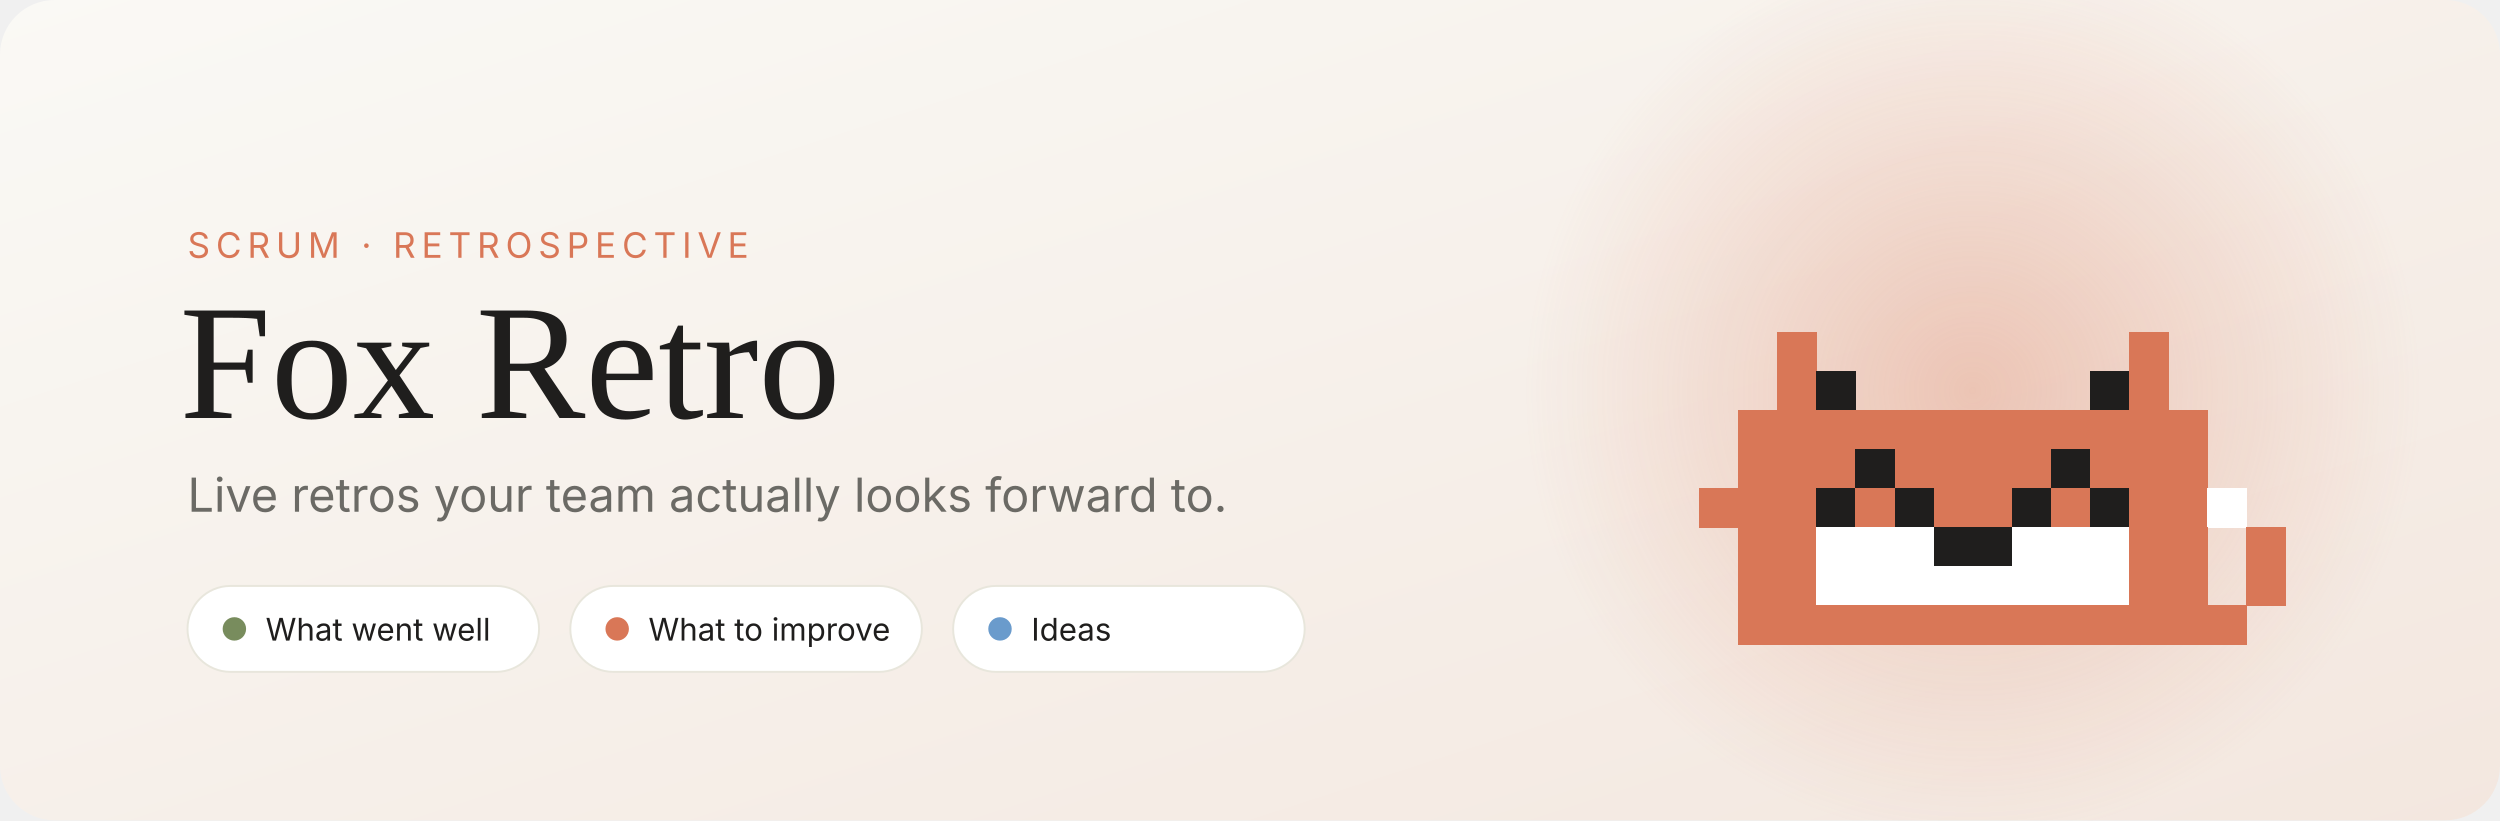
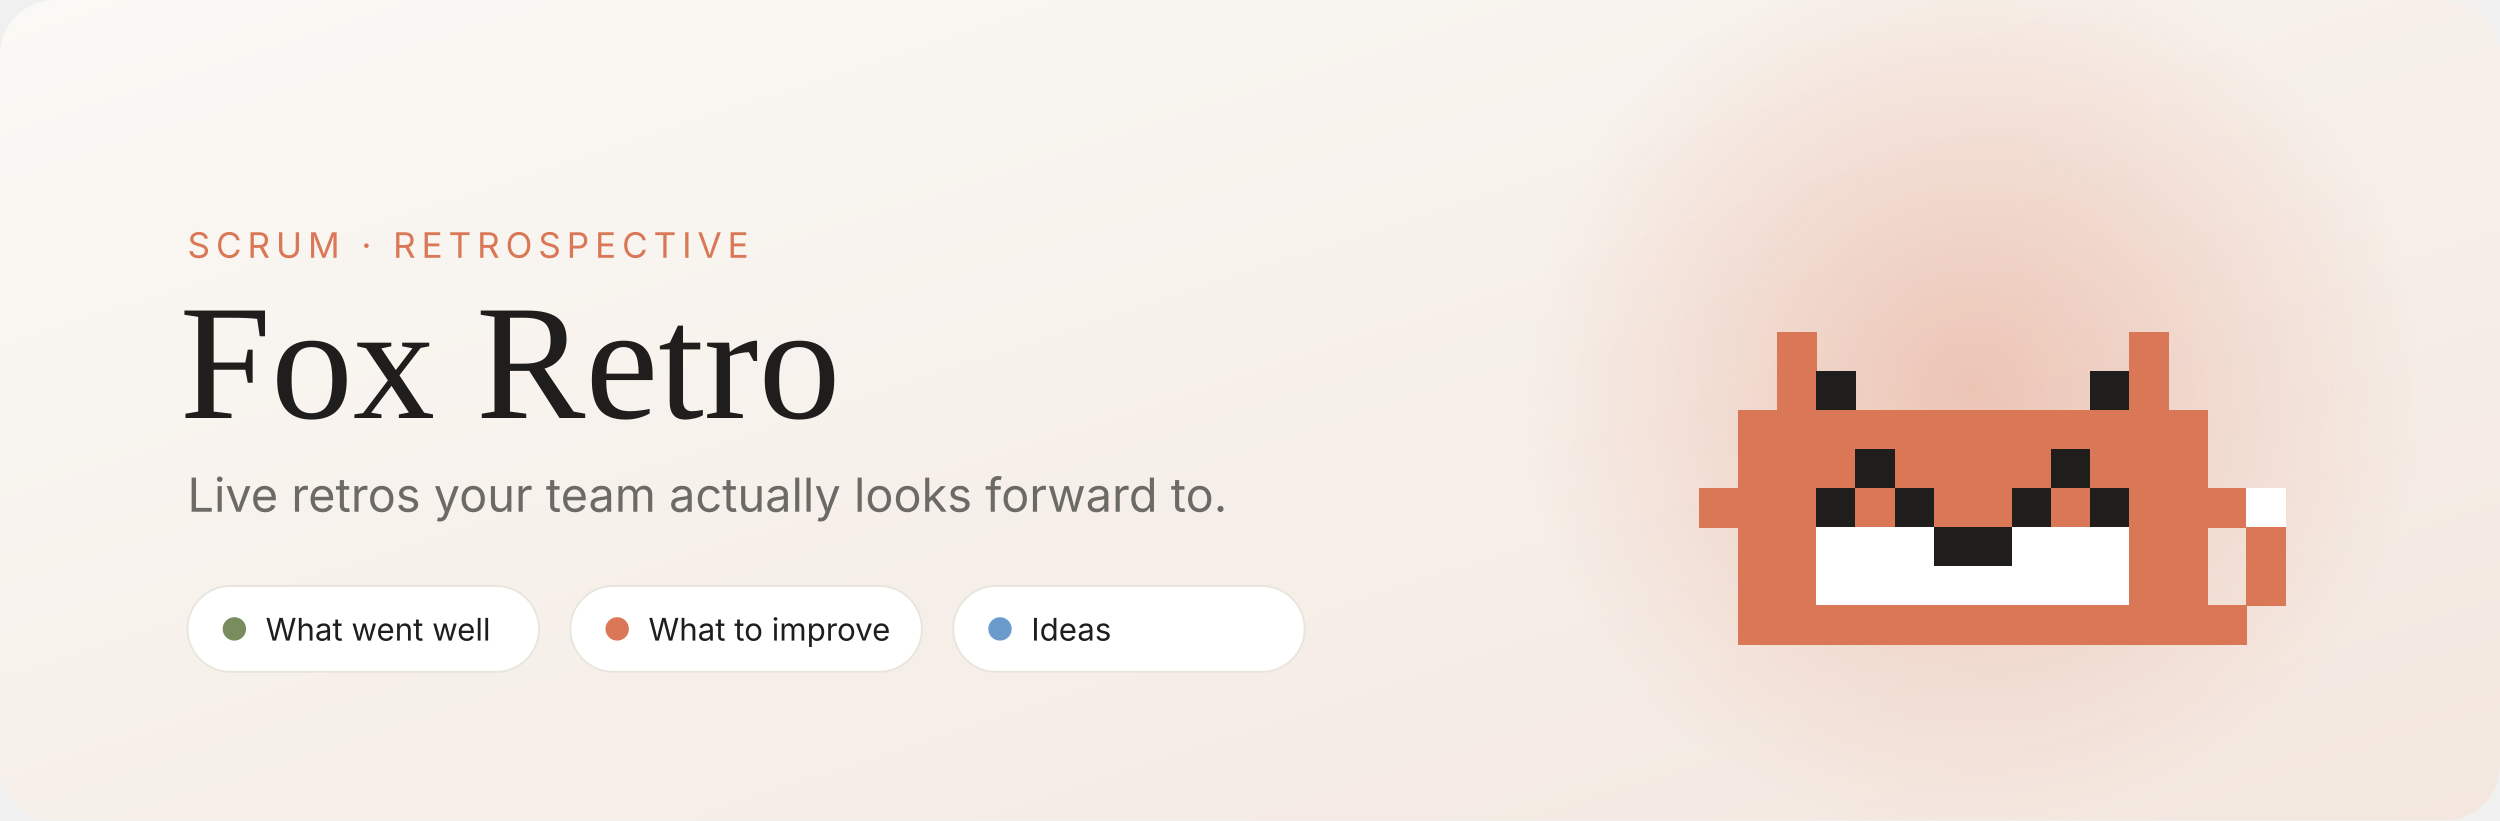
<svg xmlns="http://www.w3.org/2000/svg" width="1280" height="420" viewBox="0 0 1280 420">
  <defs>
    <linearGradient id="bg" x1="0" y1="0" x2="1" y2="1">
      <stop offset="0" stop-color="#FAF9F5" />
      <stop offset="1" stop-color="#F3E7DF" />
    </linearGradient>
    <radialGradient id="glow" cx="0.5" cy="0.5" r="0.5">
      <stop offset="0" stop-color="#D97757" stop-opacity="0.35" />
      <stop offset="1" stop-color="#D97757" stop-opacity="0" />
    </radialGradient>
  </defs>
  <rect width="1280" height="420" rx="28" fill="url(#bg)" />
  <circle cx="1010" cy="200" r="230" fill="url(#glow)" />
  <text x="96" y="132" font-family="Inter, Segoe UI, Helvetica, Arial, sans-serif" font-size="18" letter-spacing="3" fill="#D97757">SCRUM · RETROSPECTIVE</text>
  <text x="92" y="214" font-family="Georgia, 'Times New Roman', serif" font-size="84" fill="#1F1E1D">Fox Retro</text>
  <text x="96" y="262" font-family="Inter, Segoe UI, Helvetica, Arial, sans-serif" font-size="24" fill="#6B6A65">Live retros your team actually looks forward to.</text>
  <g transform="translate(96 300)">
    <rect width="180" height="44" rx="22" fill="#FFFFFF" stroke="#E8E6DC" />
    <circle cx="24" cy="22" r="6" fill="#788C5D" />
    <text x="40" y="28" font-family="Inter, Segoe UI, Helvetica, Arial, sans-serif" font-size="16" fill="#1F1E1D">What went well</text>
  </g>
  <g transform="translate(292 300)">
    <rect width="180" height="44" rx="22" fill="#FFFFFF" stroke="#E8E6DC" />
    <circle cx="24" cy="22" r="6" fill="#D97757" />
    <text x="40" y="28" font-family="Inter, Segoe UI, Helvetica, Arial, sans-serif" font-size="16" fill="#1F1E1D">What to improve</text>
  </g>
  <g transform="translate(488 300)">
    <rect width="180" height="44" rx="22" fill="#FFFFFF" stroke="#E8E6DC" />
    <circle cx="24" cy="22" r="6" fill="#6A9BCC" />
    <text x="40" y="28" font-family="Inter, Segoe UI, Helvetica, Arial, sans-serif" font-size="16" fill="#1F1E1D">Ideas</text>
  </g>
  <g transform="translate(850 90) scale(20)" shape-rendering="crispEdges">
    <g id="blight0" display="inline">
      <rect x="3" y="4" width="1.02" height="1.02" fill="#D97757" />
      <rect x="12" y="4" width="1.02" height="1.02" fill="#D97757" />
      <rect x="3" y="5" width="1.02" height="1.02" fill="#D97757" />
      <rect x="4" y="5" width="1.02" height="1.02" fill="#1F1E1D" />
      <rect x="11" y="5" width="1.02" height="1.02" fill="#1F1E1D" />
      <rect x="12" y="5" width="1.02" height="1.02" fill="#D97757" />
      <rect x="2" y="6" width="1.02" height="1.02" fill="#D97757" />
      <rect x="3" y="6" width="1.02" height="1.02" fill="#D97757" />
      <rect x="4" y="6" width="1.02" height="1.02" fill="#D97757" />
      <rect x="5" y="6" width="1.02" height="1.02" fill="#D97757" />
      <rect x="6" y="6" width="1.02" height="1.02" fill="#D97757" />
      <rect x="7" y="6" width="1.02" height="1.02" fill="#D97757" />
      <rect x="8" y="6" width="1.02" height="1.02" fill="#D97757" />
      <rect x="9" y="6" width="1.02" height="1.02" fill="#D97757" />
      <rect x="10" y="6" width="1.02" height="1.02" fill="#D97757" />
      <rect x="11" y="6" width="1.02" height="1.02" fill="#D97757" />
      <rect x="12" y="6" width="1.02" height="1.02" fill="#D97757" />
      <rect x="13" y="6" width="1.02" height="1.02" fill="#D97757" />
      <rect x="2" y="7" width="1.02" height="1.02" fill="#D97757" />
      <rect x="3" y="7" width="1.02" height="1.02" fill="#D97757" />
      <rect x="4" y="7" width="1.02" height="1.02" fill="#D97757" />
      <rect x="5" y="7" width="1.02" height="1.02" fill="#1F1E1D" />
      <rect x="6" y="7" width="1.02" height="1.02" fill="#D97757" />
      <rect x="7" y="7" width="1.02" height="1.02" fill="#D97757" />
      <rect x="8" y="7" width="1.02" height="1.02" fill="#D97757" />
      <rect x="9" y="7" width="1.02" height="1.02" fill="#D97757" />
      <rect x="10" y="7" width="1.02" height="1.02" fill="#1F1E1D" />
      <rect x="11" y="7" width="1.02" height="1.02" fill="#D97757" />
      <rect x="12" y="7" width="1.02" height="1.02" fill="#D97757" />
      <rect x="13" y="7" width="1.02" height="1.02" fill="#D97757" />
      <rect x="1" y="8" width="1.02" height="1.02" fill="#D97757" />
      <rect x="2" y="8" width="1.02" height="1.02" fill="#D97757" />
      <rect x="3" y="8" width="1.02" height="1.02" fill="#D97757" />
      <rect x="4" y="8" width="1.02" height="1.02" fill="#1F1E1D" />
      <rect x="5" y="8" width="1.02" height="1.02" fill="#D97757" />
      <rect x="6" y="8" width="1.02" height="1.02" fill="#1F1E1D" />
      <rect x="7" y="8" width="1.02" height="1.02" fill="#D97757" />
      <rect x="8" y="8" width="1.02" height="1.02" fill="#D97757" />
      <rect x="9" y="8" width="1.02" height="1.02" fill="#1F1E1D" />
      <rect x="10" y="8" width="1.02" height="1.02" fill="#D97757" />
      <rect x="11" y="8" width="1.02" height="1.02" fill="#1F1E1D" />
      <rect x="12" y="8" width="1.02" height="1.02" fill="#D97757" />
      <rect x="13" y="8" width="1.02" height="1.02" fill="#D97757" />
-       <rect x="14" y="8" width="1.02" height="1.02" fill="#FFFFFF" />
+       <rect x="14" y="8" width="1.02" height="1.02" fill="#D97757" />
+       <rect x="15" y="8" width="1.02" height="1.02" fill="#FFFFFF" />
      <rect x="2" y="9" width="1.02" height="1.02" fill="#D97757" />
      <rect x="3" y="9" width="1.02" height="1.02" fill="#D97757" />
      <rect x="4" y="9" width="1.02" height="1.02" fill="#FFFFFF" />
      <rect x="5" y="9" width="1.02" height="1.02" fill="#FFFFFF" />
      <rect x="6" y="9" width="1.02" height="1.02" fill="#FFFFFF" />
      <rect x="7" y="9" width="1.02" height="1.02" fill="#1F1E1D" />
      <rect x="8" y="9" width="1.02" height="1.02" fill="#1F1E1D" />
      <rect x="9" y="9" width="1.02" height="1.02" fill="#FFFFFF" />
      <rect x="10" y="9" width="1.02" height="1.02" fill="#FFFFFF" />
      <rect x="11" y="9" width="1.02" height="1.02" fill="#FFFFFF" />
      <rect x="12" y="9" width="1.02" height="1.02" fill="#D97757" />
      <rect x="13" y="9" width="1.02" height="1.02" fill="#D97757" />
      <rect x="15" y="9" width="1.02" height="1.02" fill="#D97757" />
      <rect x="2" y="10" width="1.02" height="1.02" fill="#D97757" />
      <rect x="3" y="10" width="1.02" height="1.02" fill="#D97757" />
      <rect x="4" y="10" width="1.02" height="1.02" fill="#FFFFFF" />
      <rect x="5" y="10" width="1.02" height="1.02" fill="#FFFFFF" />
      <rect x="6" y="10" width="1.02" height="1.02" fill="#FFFFFF" />
      <rect x="7" y="10" width="1.02" height="1.02" fill="#FFFFFF" />
      <rect x="8" y="10" width="1.02" height="1.02" fill="#FFFFFF" />
      <rect x="9" y="10" width="1.02" height="1.02" fill="#FFFFFF" />
      <rect x="10" y="10" width="1.02" height="1.02" fill="#FFFFFF" />
      <rect x="11" y="10" width="1.02" height="1.02" fill="#FFFFFF" />
      <rect x="12" y="10" width="1.02" height="1.02" fill="#D97757" />
      <rect x="13" y="10" width="1.02" height="1.02" fill="#D97757" />
      <rect x="15" y="10" width="1.02" height="1.02" fill="#D97757" />
      <rect x="2" y="11" width="1.02" height="1.02" fill="#D97757" />
      <rect x="3" y="11" width="1.02" height="1.02" fill="#D97757" />
      <rect x="4" y="11" width="1.02" height="1.02" fill="#D97757" />
      <rect x="5" y="11" width="1.02" height="1.02" fill="#D97757" />
      <rect x="6" y="11" width="1.02" height="1.02" fill="#D97757" />
      <rect x="7" y="11" width="1.02" height="1.02" fill="#D97757" />
      <rect x="8" y="11" width="1.02" height="1.02" fill="#D97757" />
      <rect x="9" y="11" width="1.02" height="1.02" fill="#D97757" />
      <rect x="10" y="11" width="1.02" height="1.02" fill="#D97757" />
      <rect x="11" y="11" width="1.02" height="1.02" fill="#D97757" />
      <rect x="12" y="11" width="1.02" height="1.02" fill="#D97757" />
      <rect x="13" y="11" width="1.02" height="1.02" fill="#D97757" />
      <rect x="14" y="11" width="1.02" height="1.02" fill="#D97757" />
      <animate attributeName="display" dur="0.6s" repeatCount="indefinite" calcMode="discrete" keyTimes="0;0.167;0.333;0.5;0.667;0.833;1" values="inline;none;none;none;none;none;inline" />
    </g>
    <g id="blight1" display="none">
      <rect x="1" y="0" width="1.02" height="1.02" fill="#FFFFFF" />
      <rect x="15" y="0" width="1.02" height="1.02" fill="#FFFFFF" />
      <rect x="0" y="1" width="1.02" height="1.02" fill="#FFFFFF" />
      <rect x="3" y="1" width="1.02" height="1.02" fill="#D97757" />
      <rect x="12" y="1" width="1.02" height="1.02" fill="#D97757" />
      <rect x="3" y="2" width="1.02" height="1.02" fill="#D97757" />
      <rect x="4" y="2" width="1.02" height="1.02" fill="#1F1E1D" />
      <rect x="11" y="2" width="1.02" height="1.02" fill="#1F1E1D" />
      <rect x="12" y="2" width="1.02" height="1.02" fill="#D97757" />
      <rect x="1" y="3" width="1.02" height="1.02" fill="#D97757" />
      <rect x="3" y="3" width="1.02" height="1.02" fill="#D97757" />
      <rect x="4" y="3" width="1.02" height="1.02" fill="#D97757" />
      <rect x="5" y="3" width="1.02" height="1.02" fill="#D97757" />
      <rect x="6" y="3" width="1.02" height="1.02" fill="#D97757" />
      <rect x="7" y="3" width="1.02" height="1.02" fill="#D97757" />
      <rect x="8" y="3" width="1.02" height="1.02" fill="#D97757" />
      <rect x="9" y="3" width="1.02" height="1.02" fill="#D97757" />
      <rect x="10" y="3" width="1.02" height="1.02" fill="#D97757" />
      <rect x="11" y="3" width="1.02" height="1.02" fill="#D97757" />
      <rect x="12" y="3" width="1.02" height="1.02" fill="#D97757" />
      <rect x="14" y="3" width="1.02" height="1.02" fill="#D97757" />
      <rect x="1" y="4" width="1.02" height="1.02" fill="#D97757" />
      <rect x="3" y="4" width="1.02" height="1.02" fill="#D97757" />
      <rect x="4" y="4" width="1.02" height="1.02" fill="#D97757" />
      <rect x="5" y="4" width="1.02" height="1.02" fill="#D97757" />
      <rect x="6" y="4" width="1.02" height="1.02" fill="#D97757" />
      <rect x="7" y="4" width="1.02" height="1.02" fill="#D97757" />
      <rect x="8" y="4" width="1.02" height="1.02" fill="#D97757" />
      <rect x="9" y="4" width="1.02" height="1.02" fill="#D97757" />
      <rect x="10" y="4" width="1.02" height="1.02" fill="#D97757" />
      <rect x="11" y="4" width="1.02" height="1.02" fill="#D97757" />
      <rect x="12" y="4" width="1.02" height="1.02" fill="#D97757" />
      <rect x="14" y="4" width="1.02" height="1.02" fill="#D97757" />
      <rect x="2" y="5" width="1.02" height="1.02" fill="#D97757" />
      <rect x="3" y="5" width="1.02" height="1.02" fill="#D97757" />
      <rect x="4" y="5" width="1.02" height="1.02" fill="#D97757" />
      <rect x="5" y="5" width="1.02" height="1.02" fill="#1F1E1D" />
      <rect x="6" y="5" width="1.02" height="1.02" fill="#D97757" />
      <rect x="7" y="5" width="1.02" height="1.02" fill="#D97757" />
      <rect x="8" y="5" width="1.02" height="1.02" fill="#D97757" />
      <rect x="9" y="5" width="1.02" height="1.02" fill="#D97757" />
      <rect x="10" y="5" width="1.02" height="1.02" fill="#1F1E1D" />
      <rect x="11" y="5" width="1.02" height="1.02" fill="#D97757" />
      <rect x="12" y="5" width="1.02" height="1.02" fill="#D97757" />
      <rect x="13" y="5" width="1.02" height="1.02" fill="#D97757" />
      <rect x="3" y="6" width="1.02" height="1.02" fill="#D97757" />
      <rect x="4" y="6" width="1.02" height="1.02" fill="#1F1E1D" />
      <rect x="5" y="6" width="1.02" height="1.02" fill="#D97757" />
      <rect x="6" y="6" width="1.02" height="1.02" fill="#1F1E1D" />
      <rect x="7" y="6" width="1.02" height="1.02" fill="#D97757" />
      <rect x="8" y="6" width="1.02" height="1.02" fill="#D97757" />
      <rect x="9" y="6" width="1.02" height="1.02" fill="#1F1E1D" />
      <rect x="10" y="6" width="1.02" height="1.02" fill="#D97757" />
      <rect x="11" y="6" width="1.02" height="1.02" fill="#1F1E1D" />
      <rect x="12" y="6" width="1.02" height="1.02" fill="#D97757" />
-       <rect x="14" y="6" width="1.02" height="1.02" fill="#FFFFFF" />
+       <rect x="15" y="6" width="1.02" height="1.02" fill="#FFFFFF" />
      <rect x="3" y="7" width="1.02" height="1.02" fill="#D97757" />
      <rect x="4" y="7" width="1.02" height="1.02" fill="#FFFFFF" />
      <rect x="5" y="7" width="1.02" height="1.02" fill="#FFFFFF" />
      <rect x="6" y="7" width="1.02" height="1.02" fill="#FFFFFF" />
      <rect x="7" y="7" width="1.02" height="1.02" fill="#1F1E1D" />
      <rect x="8" y="7" width="1.02" height="1.02" fill="#1F1E1D" />
      <rect x="9" y="7" width="1.02" height="1.02" fill="#FFFFFF" />
      <rect x="10" y="7" width="1.02" height="1.02" fill="#FFFFFF" />
      <rect x="11" y="7" width="1.02" height="1.02" fill="#FFFFFF" />
      <rect x="12" y="7" width="1.02" height="1.02" fill="#D97757" />
      <rect x="15" y="7" width="1.02" height="1.02" fill="#D97757" />
      <rect x="3" y="8" width="1.02" height="1.02" fill="#D97757" />
      <rect x="4" y="8" width="1.02" height="1.02" fill="#FFFFFF" />
      <rect x="5" y="8" width="1.02" height="1.02" fill="#FFFFFF" />
      <rect x="6" y="8" width="1.02" height="1.02" fill="#FFFFFF" />
      <rect x="7" y="8" width="1.02" height="1.02" fill="#FFFFFF" />
      <rect x="8" y="8" width="1.02" height="1.02" fill="#FFFFFF" />
      <rect x="9" y="8" width="1.02" height="1.02" fill="#FFFFFF" />
      <rect x="10" y="8" width="1.02" height="1.02" fill="#FFFFFF" />
      <rect x="11" y="8" width="1.02" height="1.02" fill="#FFFFFF" />
      <rect x="12" y="8" width="1.02" height="1.02" fill="#D97757" />
      <rect x="15" y="8" width="1.02" height="1.02" fill="#D97757" />
      <rect x="3" y="9" width="1.02" height="1.02" fill="#D97757" />
      <rect x="4" y="9" width="1.02" height="1.02" fill="#D97757" />
      <rect x="5" y="9" width="1.02" height="1.02" fill="#D97757" />
      <rect x="6" y="9" width="1.02" height="1.02" fill="#D97757" />
      <rect x="7" y="9" width="1.02" height="1.02" fill="#D97757" />
      <rect x="8" y="9" width="1.02" height="1.02" fill="#D97757" />
      <rect x="9" y="9" width="1.02" height="1.02" fill="#D97757" />
      <rect x="10" y="9" width="1.02" height="1.02" fill="#D97757" />
      <rect x="11" y="9" width="1.02" height="1.02" fill="#D97757" />
      <rect x="12" y="9" width="1.02" height="1.02" fill="#D97757" />
      <rect x="13" y="9" width="1.02" height="1.02" fill="#D97757" />
      <rect x="14" y="9" width="1.02" height="1.02" fill="#D97757" />
      <animate attributeName="display" dur="0.6s" repeatCount="indefinite" calcMode="discrete" keyTimes="0;0.167;0.333;0.5;0.667;0.833;1" values="none;inline;none;none;none;none;none" />
    </g>
    <g id="blight2" display="none">
      <rect x="3" y="0" width="1.02" height="1.02" fill="#D97757" />
      <rect x="12" y="0" width="1.02" height="1.02" fill="#D97757" />
      <rect x="3" y="1" width="1.02" height="1.02" fill="#D97757" />
      <rect x="4" y="1" width="1.02" height="1.02" fill="#1F1E1D" />
      <rect x="11" y="1" width="1.02" height="1.02" fill="#1F1E1D" />
      <rect x="12" y="1" width="1.02" height="1.02" fill="#D97757" />
      <rect x="1" y="2" width="1.02" height="1.02" fill="#D97757" />
      <rect x="3" y="2" width="1.02" height="1.02" fill="#D97757" />
      <rect x="4" y="2" width="1.02" height="1.02" fill="#D97757" />
      <rect x="5" y="2" width="1.02" height="1.02" fill="#D97757" />
      <rect x="6" y="2" width="1.02" height="1.02" fill="#D97757" />
      <rect x="7" y="2" width="1.02" height="1.02" fill="#D97757" />
      <rect x="8" y="2" width="1.02" height="1.02" fill="#D97757" />
      <rect x="9" y="2" width="1.02" height="1.02" fill="#D97757" />
      <rect x="10" y="2" width="1.02" height="1.02" fill="#D97757" />
      <rect x="11" y="2" width="1.02" height="1.02" fill="#D97757" />
      <rect x="12" y="2" width="1.02" height="1.02" fill="#D97757" />
      <rect x="14" y="2" width="1.02" height="1.02" fill="#D97757" />
      <rect x="1" y="3" width="1.02" height="1.02" fill="#D97757" />
      <rect x="3" y="3" width="1.02" height="1.02" fill="#D97757" />
      <rect x="4" y="3" width="1.02" height="1.02" fill="#D97757" />
      <rect x="5" y="3" width="1.02" height="1.02" fill="#D97757" />
      <rect x="6" y="3" width="1.02" height="1.02" fill="#D97757" />
      <rect x="7" y="3" width="1.02" height="1.02" fill="#D97757" />
      <rect x="8" y="3" width="1.02" height="1.02" fill="#D97757" />
      <rect x="9" y="3" width="1.02" height="1.02" fill="#D97757" />
      <rect x="10" y="3" width="1.02" height="1.02" fill="#D97757" />
      <rect x="11" y="3" width="1.02" height="1.02" fill="#D97757" />
      <rect x="12" y="3" width="1.02" height="1.02" fill="#D97757" />
      <rect x="14" y="3" width="1.02" height="1.02" fill="#D97757" />
      <rect x="2" y="4" width="1.02" height="1.02" fill="#D97757" />
      <rect x="3" y="4" width="1.02" height="1.02" fill="#D97757" />
      <rect x="4" y="4" width="1.02" height="1.02" fill="#D97757" />
      <rect x="5" y="4" width="1.02" height="1.02" fill="#1F1E1D" />
      <rect x="6" y="4" width="1.02" height="1.02" fill="#D97757" />
      <rect x="7" y="4" width="1.02" height="1.02" fill="#D97757" />
      <rect x="8" y="4" width="1.02" height="1.02" fill="#D97757" />
      <rect x="9" y="4" width="1.02" height="1.02" fill="#D97757" />
      <rect x="10" y="4" width="1.02" height="1.02" fill="#1F1E1D" />
      <rect x="11" y="4" width="1.02" height="1.02" fill="#D97757" />
      <rect x="12" y="4" width="1.02" height="1.02" fill="#D97757" />
      <rect x="13" y="4" width="1.02" height="1.02" fill="#D97757" />
      <rect x="3" y="5" width="1.02" height="1.02" fill="#D97757" />
      <rect x="4" y="5" width="1.02" height="1.02" fill="#1F1E1D" />
      <rect x="5" y="5" width="1.02" height="1.02" fill="#D97757" />
      <rect x="6" y="5" width="1.02" height="1.02" fill="#1F1E1D" />
      <rect x="7" y="5" width="1.02" height="1.02" fill="#D97757" />
      <rect x="8" y="5" width="1.02" height="1.02" fill="#D97757" />
      <rect x="9" y="5" width="1.02" height="1.02" fill="#1F1E1D" />
      <rect x="10" y="5" width="1.02" height="1.02" fill="#D97757" />
      <rect x="11" y="5" width="1.02" height="1.02" fill="#1F1E1D" />
      <rect x="12" y="5" width="1.02" height="1.02" fill="#D97757" />
-       <rect x="14" y="5" width="1.02" height="1.02" fill="#FFFFFF" />
+       <rect x="15" y="5" width="1.02" height="1.02" fill="#FFFFFF" />
      <rect x="3" y="6" width="1.02" height="1.02" fill="#D97757" />
      <rect x="4" y="6" width="1.02" height="1.02" fill="#FFFFFF" />
      <rect x="5" y="6" width="1.02" height="1.02" fill="#FFFFFF" />
      <rect x="6" y="6" width="1.02" height="1.02" fill="#FFFFFF" />
      <rect x="7" y="6" width="1.02" height="1.02" fill="#1F1E1D" />
      <rect x="8" y="6" width="1.02" height="1.02" fill="#1F1E1D" />
      <rect x="9" y="6" width="1.02" height="1.02" fill="#FFFFFF" />
      <rect x="10" y="6" width="1.02" height="1.02" fill="#FFFFFF" />
      <rect x="11" y="6" width="1.02" height="1.02" fill="#FFFFFF" />
      <rect x="12" y="6" width="1.02" height="1.02" fill="#D97757" />
      <rect x="15" y="6" width="1.02" height="1.02" fill="#D97757" />
      <rect x="3" y="7" width="1.02" height="1.02" fill="#D97757" />
      <rect x="4" y="7" width="1.02" height="1.02" fill="#FFFFFF" />
      <rect x="5" y="7" width="1.02" height="1.02" fill="#FFFFFF" />
      <rect x="6" y="7" width="1.02" height="1.02" fill="#FFFFFF" />
      <rect x="7" y="7" width="1.02" height="1.02" fill="#FFFFFF" />
      <rect x="8" y="7" width="1.02" height="1.02" fill="#FFFFFF" />
      <rect x="9" y="7" width="1.02" height="1.02" fill="#FFFFFF" />
      <rect x="10" y="7" width="1.02" height="1.02" fill="#FFFFFF" />
      <rect x="11" y="7" width="1.02" height="1.02" fill="#FFFFFF" />
      <rect x="12" y="7" width="1.02" height="1.02" fill="#D97757" />
      <rect x="15" y="7" width="1.02" height="1.02" fill="#D97757" />
      <rect x="3" y="8" width="1.02" height="1.02" fill="#D97757" />
      <rect x="4" y="8" width="1.02" height="1.02" fill="#D97757" />
      <rect x="5" y="8" width="1.02" height="1.02" fill="#D97757" />
      <rect x="6" y="8" width="1.02" height="1.02" fill="#D97757" />
      <rect x="7" y="8" width="1.02" height="1.02" fill="#D97757" />
      <rect x="8" y="8" width="1.02" height="1.02" fill="#D97757" />
      <rect x="9" y="8" width="1.02" height="1.02" fill="#D97757" />
      <rect x="10" y="8" width="1.02" height="1.02" fill="#D97757" />
      <rect x="11" y="8" width="1.02" height="1.02" fill="#D97757" />
      <rect x="12" y="8" width="1.02" height="1.02" fill="#D97757" />
      <rect x="13" y="8" width="1.02" height="1.02" fill="#D97757" />
      <rect x="14" y="8" width="1.02" height="1.02" fill="#D97757" />
      <animate attributeName="display" dur="0.6s" repeatCount="indefinite" calcMode="discrete" keyTimes="0;0.167;0.333;0.5;0.667;0.833;1" values="none;none;inline;none;none;none;none" />
    </g>
    <g id="blight3" display="none">
      <rect x="1" y="0" width="1.02" height="1.02" fill="#FFFFFF" />
      <rect x="15" y="0" width="1.02" height="1.02" fill="#FFFFFF" />
      <rect x="0" y="1" width="1.02" height="1.02" fill="#FFFFFF" />
      <rect x="3" y="1" width="1.02" height="1.02" fill="#D97757" />
      <rect x="12" y="1" width="1.02" height="1.02" fill="#D97757" />
      <rect x="3" y="2" width="1.02" height="1.02" fill="#D97757" />
      <rect x="4" y="2" width="1.02" height="1.02" fill="#1F1E1D" />
      <rect x="11" y="2" width="1.02" height="1.02" fill="#1F1E1D" />
      <rect x="12" y="2" width="1.02" height="1.02" fill="#D97757" />
      <rect x="1" y="3" width="1.02" height="1.02" fill="#D97757" />
      <rect x="3" y="3" width="1.02" height="1.02" fill="#D97757" />
      <rect x="4" y="3" width="1.02" height="1.02" fill="#D97757" />
      <rect x="5" y="3" width="1.02" height="1.02" fill="#D97757" />
      <rect x="6" y="3" width="1.02" height="1.02" fill="#D97757" />
      <rect x="7" y="3" width="1.02" height="1.02" fill="#D97757" />
      <rect x="8" y="3" width="1.02" height="1.02" fill="#D97757" />
      <rect x="9" y="3" width="1.02" height="1.02" fill="#D97757" />
      <rect x="10" y="3" width="1.02" height="1.02" fill="#D97757" />
      <rect x="11" y="3" width="1.02" height="1.02" fill="#D97757" />
      <rect x="12" y="3" width="1.02" height="1.02" fill="#D97757" />
      <rect x="14" y="3" width="1.02" height="1.02" fill="#D97757" />
      <rect x="1" y="4" width="1.02" height="1.02" fill="#D97757" />
      <rect x="3" y="4" width="1.02" height="1.02" fill="#D97757" />
      <rect x="4" y="4" width="1.02" height="1.02" fill="#D97757" />
      <rect x="5" y="4" width="1.02" height="1.02" fill="#D97757" />
      <rect x="6" y="4" width="1.02" height="1.02" fill="#D97757" />
      <rect x="7" y="4" width="1.02" height="1.02" fill="#D97757" />
      <rect x="8" y="4" width="1.02" height="1.02" fill="#D97757" />
      <rect x="9" y="4" width="1.02" height="1.02" fill="#D97757" />
      <rect x="10" y="4" width="1.02" height="1.02" fill="#D97757" />
      <rect x="11" y="4" width="1.02" height="1.02" fill="#D97757" />
      <rect x="12" y="4" width="1.02" height="1.02" fill="#D97757" />
      <rect x="14" y="4" width="1.02" height="1.02" fill="#D97757" />
      <rect x="2" y="5" width="1.02" height="1.02" fill="#D97757" />
      <rect x="3" y="5" width="1.02" height="1.02" fill="#D97757" />
      <rect x="4" y="5" width="1.02" height="1.02" fill="#D97757" />
      <rect x="5" y="5" width="1.02" height="1.02" fill="#1F1E1D" />
      <rect x="6" y="5" width="1.02" height="1.02" fill="#D97757" />
      <rect x="7" y="5" width="1.02" height="1.02" fill="#D97757" />
      <rect x="8" y="5" width="1.02" height="1.02" fill="#D97757" />
      <rect x="9" y="5" width="1.02" height="1.02" fill="#D97757" />
      <rect x="10" y="5" width="1.02" height="1.02" fill="#1F1E1D" />
      <rect x="11" y="5" width="1.02" height="1.02" fill="#D97757" />
      <rect x="12" y="5" width="1.02" height="1.02" fill="#D97757" />
      <rect x="13" y="5" width="1.02" height="1.02" fill="#D97757" />
      <rect x="3" y="6" width="1.02" height="1.02" fill="#D97757" />
      <rect x="4" y="6" width="1.02" height="1.02" fill="#1F1E1D" />
      <rect x="5" y="6" width="1.02" height="1.02" fill="#D97757" />
      <rect x="6" y="6" width="1.02" height="1.02" fill="#1F1E1D" />
      <rect x="7" y="6" width="1.02" height="1.02" fill="#D97757" />
      <rect x="8" y="6" width="1.02" height="1.02" fill="#D97757" />
      <rect x="9" y="6" width="1.02" height="1.02" fill="#1F1E1D" />
      <rect x="10" y="6" width="1.02" height="1.02" fill="#D97757" />
      <rect x="11" y="6" width="1.02" height="1.02" fill="#1F1E1D" />
      <rect x="12" y="6" width="1.02" height="1.02" fill="#D97757" />
-       <rect x="14" y="6" width="1.02" height="1.02" fill="#FFFFFF" />
+       <rect x="15" y="6" width="1.02" height="1.02" fill="#FFFFFF" />
      <rect x="3" y="7" width="1.02" height="1.02" fill="#D97757" />
      <rect x="4" y="7" width="1.02" height="1.02" fill="#FFFFFF" />
      <rect x="5" y="7" width="1.02" height="1.02" fill="#FFFFFF" />
      <rect x="6" y="7" width="1.02" height="1.02" fill="#FFFFFF" />
      <rect x="7" y="7" width="1.02" height="1.02" fill="#1F1E1D" />
      <rect x="8" y="7" width="1.02" height="1.02" fill="#1F1E1D" />
      <rect x="9" y="7" width="1.02" height="1.02" fill="#FFFFFF" />
      <rect x="10" y="7" width="1.02" height="1.02" fill="#FFFFFF" />
      <rect x="11" y="7" width="1.02" height="1.02" fill="#FFFFFF" />
      <rect x="12" y="7" width="1.02" height="1.02" fill="#D97757" />
      <rect x="15" y="7" width="1.02" height="1.02" fill="#D97757" />
      <rect x="3" y="8" width="1.02" height="1.02" fill="#D97757" />
      <rect x="4" y="8" width="1.02" height="1.02" fill="#FFFFFF" />
      <rect x="5" y="8" width="1.02" height="1.02" fill="#FFFFFF" />
      <rect x="6" y="8" width="1.02" height="1.02" fill="#FFFFFF" />
      <rect x="7" y="8" width="1.02" height="1.02" fill="#FFFFFF" />
      <rect x="8" y="8" width="1.02" height="1.02" fill="#FFFFFF" />
      <rect x="9" y="8" width="1.02" height="1.02" fill="#FFFFFF" />
      <rect x="10" y="8" width="1.02" height="1.02" fill="#FFFFFF" />
      <rect x="11" y="8" width="1.02" height="1.02" fill="#FFFFFF" />
      <rect x="12" y="8" width="1.02" height="1.02" fill="#D97757" />
      <rect x="15" y="8" width="1.02" height="1.02" fill="#D97757" />
      <rect x="3" y="9" width="1.02" height="1.02" fill="#D97757" />
      <rect x="4" y="9" width="1.02" height="1.02" fill="#D97757" />
      <rect x="5" y="9" width="1.02" height="1.02" fill="#D97757" />
      <rect x="6" y="9" width="1.02" height="1.02" fill="#D97757" />
      <rect x="7" y="9" width="1.02" height="1.02" fill="#D97757" />
      <rect x="8" y="9" width="1.02" height="1.02" fill="#D97757" />
      <rect x="9" y="9" width="1.02" height="1.02" fill="#D97757" />
      <rect x="10" y="9" width="1.02" height="1.02" fill="#D97757" />
      <rect x="11" y="9" width="1.02" height="1.02" fill="#D97757" />
      <rect x="12" y="9" width="1.02" height="1.02" fill="#D97757" />
      <rect x="13" y="9" width="1.02" height="1.02" fill="#D97757" />
      <rect x="14" y="9" width="1.02" height="1.02" fill="#D97757" />
      <animate attributeName="display" dur="0.6s" repeatCount="indefinite" calcMode="discrete" keyTimes="0;0.167;0.333;0.5;0.667;0.833;1" values="none;none;none;inline;none;none;none" />
    </g>
    <g id="blight4" display="none">
      <rect x="3" y="4" width="1.02" height="1.02" fill="#D97757" />
      <rect x="12" y="4" width="1.02" height="1.02" fill="#D97757" />
      <rect x="3" y="5" width="1.02" height="1.02" fill="#D97757" />
      <rect x="4" y="5" width="1.02" height="1.02" fill="#1F1E1D" />
      <rect x="11" y="5" width="1.02" height="1.02" fill="#1F1E1D" />
      <rect x="12" y="5" width="1.02" height="1.02" fill="#D97757" />
      <rect x="2" y="6" width="1.02" height="1.02" fill="#D97757" />
      <rect x="3" y="6" width="1.02" height="1.02" fill="#D97757" />
      <rect x="4" y="6" width="1.02" height="1.02" fill="#D97757" />
      <rect x="5" y="6" width="1.02" height="1.02" fill="#D97757" />
      <rect x="6" y="6" width="1.02" height="1.02" fill="#D97757" />
      <rect x="7" y="6" width="1.02" height="1.02" fill="#D97757" />
      <rect x="8" y="6" width="1.02" height="1.02" fill="#D97757" />
      <rect x="9" y="6" width="1.02" height="1.02" fill="#D97757" />
      <rect x="10" y="6" width="1.02" height="1.02" fill="#D97757" />
      <rect x="11" y="6" width="1.02" height="1.02" fill="#D97757" />
      <rect x="12" y="6" width="1.02" height="1.02" fill="#D97757" />
      <rect x="13" y="6" width="1.02" height="1.02" fill="#D97757" />
      <rect x="2" y="7" width="1.02" height="1.02" fill="#D97757" />
      <rect x="3" y="7" width="1.02" height="1.02" fill="#D97757" />
      <rect x="4" y="7" width="1.02" height="1.02" fill="#D97757" />
      <rect x="5" y="7" width="1.02" height="1.02" fill="#1F1E1D" />
      <rect x="6" y="7" width="1.02" height="1.02" fill="#D97757" />
      <rect x="7" y="7" width="1.02" height="1.02" fill="#D97757" />
      <rect x="8" y="7" width="1.02" height="1.02" fill="#D97757" />
      <rect x="9" y="7" width="1.02" height="1.02" fill="#D97757" />
      <rect x="10" y="7" width="1.02" height="1.02" fill="#1F1E1D" />
      <rect x="11" y="7" width="1.02" height="1.02" fill="#D97757" />
      <rect x="12" y="7" width="1.02" height="1.02" fill="#D97757" />
      <rect x="13" y="7" width="1.02" height="1.02" fill="#D97757" />
      <rect x="1" y="8" width="1.02" height="1.02" fill="#D97757" />
      <rect x="2" y="8" width="1.02" height="1.02" fill="#D97757" />
      <rect x="3" y="8" width="1.02" height="1.02" fill="#D97757" />
      <rect x="4" y="8" width="1.02" height="1.02" fill="#1F1E1D" />
      <rect x="5" y="8" width="1.02" height="1.02" fill="#D97757" />
      <rect x="6" y="8" width="1.02" height="1.02" fill="#1F1E1D" />
      <rect x="7" y="8" width="1.02" height="1.02" fill="#D97757" />
      <rect x="8" y="8" width="1.02" height="1.02" fill="#D97757" />
      <rect x="9" y="8" width="1.02" height="1.02" fill="#1F1E1D" />
      <rect x="10" y="8" width="1.02" height="1.02" fill="#D97757" />
      <rect x="11" y="8" width="1.02" height="1.02" fill="#1F1E1D" />
      <rect x="12" y="8" width="1.02" height="1.02" fill="#D97757" />
      <rect x="13" y="8" width="1.02" height="1.02" fill="#D97757" />
      <rect x="14" y="8" width="1.02" height="1.02" fill="#D97757" />
      <rect x="2" y="9" width="1.02" height="1.02" fill="#D97757" />
      <rect x="3" y="9" width="1.02" height="1.02" fill="#D97757" />
      <rect x="4" y="9" width="1.02" height="1.02" fill="#FFFFFF" />
      <rect x="5" y="9" width="1.02" height="1.02" fill="#FFFFFF" />
      <rect x="6" y="9" width="1.02" height="1.02" fill="#FFFFFF" />
      <rect x="7" y="9" width="1.02" height="1.02" fill="#1F1E1D" />
      <rect x="8" y="9" width="1.02" height="1.02" fill="#1F1E1D" />
      <rect x="9" y="9" width="1.02" height="1.02" fill="#FFFFFF" />
      <rect x="10" y="9" width="1.02" height="1.02" fill="#FFFFFF" />
      <rect x="11" y="9" width="1.02" height="1.02" fill="#FFFFFF" />
      <rect x="12" y="9" width="1.02" height="1.02" fill="#D97757" />
      <rect x="13" y="9" width="1.02" height="1.02" fill="#D97757" />
      <rect x="2" y="10" width="1.02" height="1.02" fill="#D97757" />
      <rect x="3" y="10" width="1.02" height="1.02" fill="#D97757" />
      <rect x="4" y="10" width="1.02" height="1.02" fill="#FFFFFF" />
      <rect x="5" y="10" width="1.02" height="1.02" fill="#FFFFFF" />
      <rect x="6" y="10" width="1.02" height="1.02" fill="#FFFFFF" />
      <rect x="7" y="10" width="1.02" height="1.02" fill="#FFFFFF" />
      <rect x="8" y="10" width="1.02" height="1.02" fill="#FFFFFF" />
      <rect x="9" y="10" width="1.02" height="1.02" fill="#FFFFFF" />
      <rect x="10" y="10" width="1.02" height="1.02" fill="#FFFFFF" />
      <rect x="11" y="10" width="1.02" height="1.02" fill="#FFFFFF" />
      <rect x="12" y="10" width="1.02" height="1.02" fill="#D97757" />
      <rect x="13" y="10" width="1.02" height="1.02" fill="#D97757" />
      <rect x="15" y="10" width="1.02" height="1.02" fill="#FFFFFF" />
      <rect x="2" y="11" width="1.02" height="1.02" fill="#D97757" />
      <rect x="3" y="11" width="1.02" height="1.02" fill="#D97757" />
      <rect x="4" y="11" width="1.02" height="1.02" fill="#D97757" />
      <rect x="5" y="11" width="1.02" height="1.02" fill="#D97757" />
      <rect x="6" y="11" width="1.02" height="1.02" fill="#D97757" />
      <rect x="7" y="11" width="1.02" height="1.02" fill="#D97757" />
      <rect x="8" y="11" width="1.02" height="1.02" fill="#D97757" />
      <rect x="9" y="11" width="1.02" height="1.02" fill="#D97757" />
      <rect x="10" y="11" width="1.02" height="1.02" fill="#D97757" />
      <rect x="11" y="11" width="1.02" height="1.02" fill="#D97757" />
      <rect x="12" y="11" width="1.02" height="1.02" fill="#D97757" />
      <rect x="13" y="11" width="1.02" height="1.02" fill="#D97757" />
      <rect x="14" y="11" width="1.02" height="1.02" fill="#D97757" />
      <rect x="15" y="11" width="1.02" height="1.02" fill="#FFFFFF" />
      <animate attributeName="display" dur="0.6s" repeatCount="indefinite" calcMode="discrete" keyTimes="0;0.167;0.333;0.5;0.667;0.833;1" values="none;none;none;none;inline;none;none" />
    </g>
    <g id="blight5" display="none">
      <rect x="3" y="3" width="1.02" height="1.02" fill="#D97757" />
      <rect x="12" y="3" width="1.02" height="1.02" fill="#D97757" />
      <rect x="3" y="4" width="1.02" height="1.02" fill="#D97757" />
      <rect x="4" y="4" width="1.02" height="1.02" fill="#1F1E1D" />
      <rect x="11" y="4" width="1.02" height="1.02" fill="#1F1E1D" />
      <rect x="12" y="4" width="1.02" height="1.02" fill="#D97757" />
      <rect x="1" y="5" width="1.02" height="1.02" fill="#D97757" />
      <rect x="3" y="5" width="1.02" height="1.02" fill="#D97757" />
      <rect x="4" y="5" width="1.02" height="1.02" fill="#D97757" />
      <rect x="5" y="5" width="1.02" height="1.02" fill="#D97757" />
      <rect x="6" y="5" width="1.02" height="1.02" fill="#D97757" />
      <rect x="7" y="5" width="1.02" height="1.02" fill="#D97757" />
      <rect x="8" y="5" width="1.02" height="1.02" fill="#D97757" />
      <rect x="9" y="5" width="1.02" height="1.02" fill="#D97757" />
      <rect x="10" y="5" width="1.02" height="1.02" fill="#D97757" />
      <rect x="11" y="5" width="1.02" height="1.02" fill="#D97757" />
      <rect x="12" y="5" width="1.02" height="1.02" fill="#D97757" />
      <rect x="14" y="5" width="1.02" height="1.02" fill="#D97757" />
      <rect x="1" y="6" width="1.02" height="1.02" fill="#D97757" />
      <rect x="3" y="6" width="1.02" height="1.02" fill="#D97757" />
      <rect x="4" y="6" width="1.02" height="1.02" fill="#D97757" />
      <rect x="5" y="6" width="1.02" height="1.02" fill="#D97757" />
      <rect x="6" y="6" width="1.02" height="1.02" fill="#D97757" />
      <rect x="7" y="6" width="1.02" height="1.02" fill="#D97757" />
      <rect x="8" y="6" width="1.02" height="1.02" fill="#D97757" />
      <rect x="9" y="6" width="1.02" height="1.02" fill="#D97757" />
      <rect x="10" y="6" width="1.02" height="1.02" fill="#D97757" />
      <rect x="11" y="6" width="1.02" height="1.02" fill="#D97757" />
      <rect x="12" y="6" width="1.02" height="1.02" fill="#D97757" />
      <rect x="14" y="6" width="1.02" height="1.02" fill="#D97757" />
      <rect x="2" y="7" width="1.02" height="1.02" fill="#D97757" />
      <rect x="3" y="7" width="1.02" height="1.02" fill="#D97757" />
      <rect x="4" y="7" width="1.02" height="1.02" fill="#D97757" />
      <rect x="5" y="7" width="1.02" height="1.02" fill="#1F1E1D" />
      <rect x="6" y="7" width="1.02" height="1.02" fill="#D97757" />
      <rect x="7" y="7" width="1.02" height="1.02" fill="#D97757" />
      <rect x="8" y="7" width="1.02" height="1.02" fill="#D97757" />
      <rect x="9" y="7" width="1.02" height="1.02" fill="#D97757" />
      <rect x="10" y="7" width="1.02" height="1.02" fill="#1F1E1D" />
      <rect x="11" y="7" width="1.02" height="1.02" fill="#D97757" />
      <rect x="12" y="7" width="1.02" height="1.02" fill="#D97757" />
      <rect x="13" y="7" width="1.02" height="1.02" fill="#D97757" />
      <rect x="3" y="8" width="1.02" height="1.02" fill="#D97757" />
      <rect x="4" y="8" width="1.02" height="1.02" fill="#1F1E1D" />
      <rect x="5" y="8" width="1.02" height="1.02" fill="#D97757" />
      <rect x="6" y="8" width="1.02" height="1.02" fill="#1F1E1D" />
      <rect x="7" y="8" width="1.02" height="1.02" fill="#D97757" />
      <rect x="8" y="8" width="1.02" height="1.02" fill="#D97757" />
      <rect x="9" y="8" width="1.02" height="1.02" fill="#1F1E1D" />
      <rect x="10" y="8" width="1.02" height="1.02" fill="#D97757" />
      <rect x="11" y="8" width="1.02" height="1.02" fill="#1F1E1D" />
      <rect x="12" y="8" width="1.02" height="1.02" fill="#D97757" />
      <rect x="3" y="9" width="1.02" height="1.02" fill="#D97757" />
      <rect x="4" y="9" width="1.02" height="1.02" fill="#FFFFFF" />
      <rect x="5" y="9" width="1.02" height="1.02" fill="#FFFFFF" />
      <rect x="6" y="9" width="1.02" height="1.02" fill="#FFFFFF" />
      <rect x="7" y="9" width="1.02" height="1.02" fill="#1F1E1D" />
      <rect x="8" y="9" width="1.02" height="1.02" fill="#1F1E1D" />
      <rect x="9" y="9" width="1.02" height="1.02" fill="#FFFFFF" />
      <rect x="10" y="9" width="1.02" height="1.02" fill="#FFFFFF" />
      <rect x="11" y="9" width="1.02" height="1.02" fill="#FFFFFF" />
      <rect x="12" y="9" width="1.02" height="1.02" fill="#D97757" />
      <rect x="15" y="9" width="1.02" height="1.02" fill="#FFFFFF" />
      <rect x="3" y="10" width="1.02" height="1.02" fill="#D97757" />
      <rect x="4" y="10" width="1.02" height="1.02" fill="#FFFFFF" />
      <rect x="5" y="10" width="1.02" height="1.02" fill="#FFFFFF" />
      <rect x="6" y="10" width="1.02" height="1.02" fill="#FFFFFF" />
      <rect x="7" y="10" width="1.02" height="1.02" fill="#FFFFFF" />
      <rect x="8" y="10" width="1.02" height="1.02" fill="#FFFFFF" />
      <rect x="9" y="10" width="1.02" height="1.02" fill="#FFFFFF" />
      <rect x="10" y="10" width="1.02" height="1.02" fill="#FFFFFF" />
      <rect x="11" y="10" width="1.02" height="1.02" fill="#FFFFFF" />
      <rect x="12" y="10" width="1.02" height="1.02" fill="#D97757" />
      <rect x="14" y="10" width="1.02" height="1.02" fill="#D97757" />
      <rect x="15" y="10" width="1.02" height="1.02" fill="#FFFFFF" />
      <rect x="3" y="11" width="1.02" height="1.02" fill="#D97757" />
      <rect x="4" y="11" width="1.02" height="1.02" fill="#D97757" />
      <rect x="5" y="11" width="1.02" height="1.02" fill="#D97757" />
      <rect x="6" y="11" width="1.02" height="1.02" fill="#D97757" />
      <rect x="7" y="11" width="1.02" height="1.02" fill="#D97757" />
      <rect x="8" y="11" width="1.02" height="1.02" fill="#D97757" />
      <rect x="9" y="11" width="1.02" height="1.02" fill="#D97757" />
      <rect x="10" y="11" width="1.02" height="1.02" fill="#D97757" />
      <rect x="11" y="11" width="1.02" height="1.02" fill="#D97757" />
      <rect x="12" y="11" width="1.02" height="1.02" fill="#D97757" />
      <rect x="13" y="11" width="1.02" height="1.02" fill="#D97757" />
      <rect x="14" y="11" width="1.02" height="1.02" fill="#D97757" />
      <rect x="4" y="12" width="1.02" height="1.02" fill="#1F1E1D" />
      <rect x="6" y="12" width="1.02" height="1.02" fill="#1F1E1D" />
      <rect x="9" y="12" width="1.02" height="1.02" fill="#1F1E1D" />
      <rect x="11" y="12" width="1.02" height="1.02" fill="#1F1E1D" />
      <animate attributeName="display" dur="0.6s" repeatCount="indefinite" calcMode="discrete" keyTimes="0;0.167;0.333;0.5;0.667;0.833;1" values="none;none;none;none;none;inline;none" />
    </g>
  </g>
</svg>
